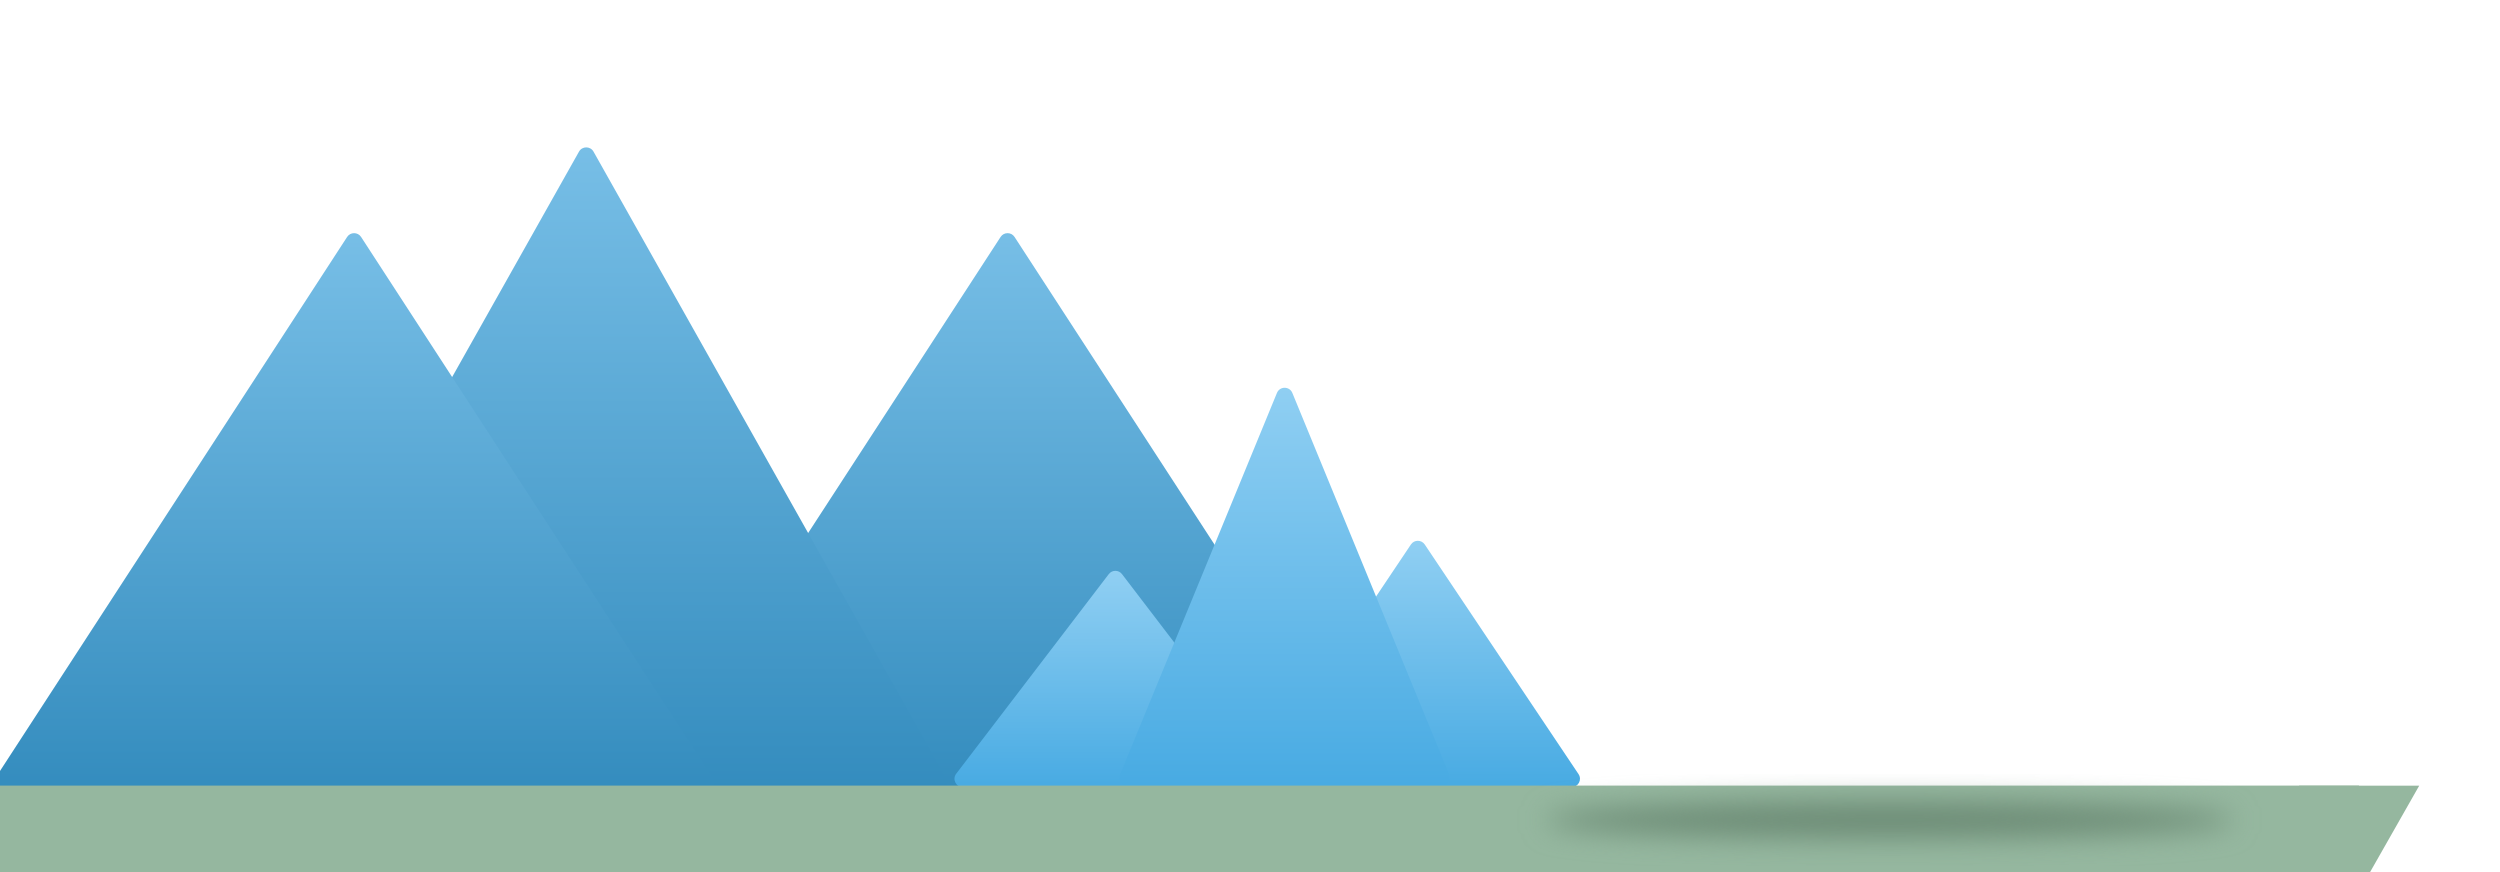
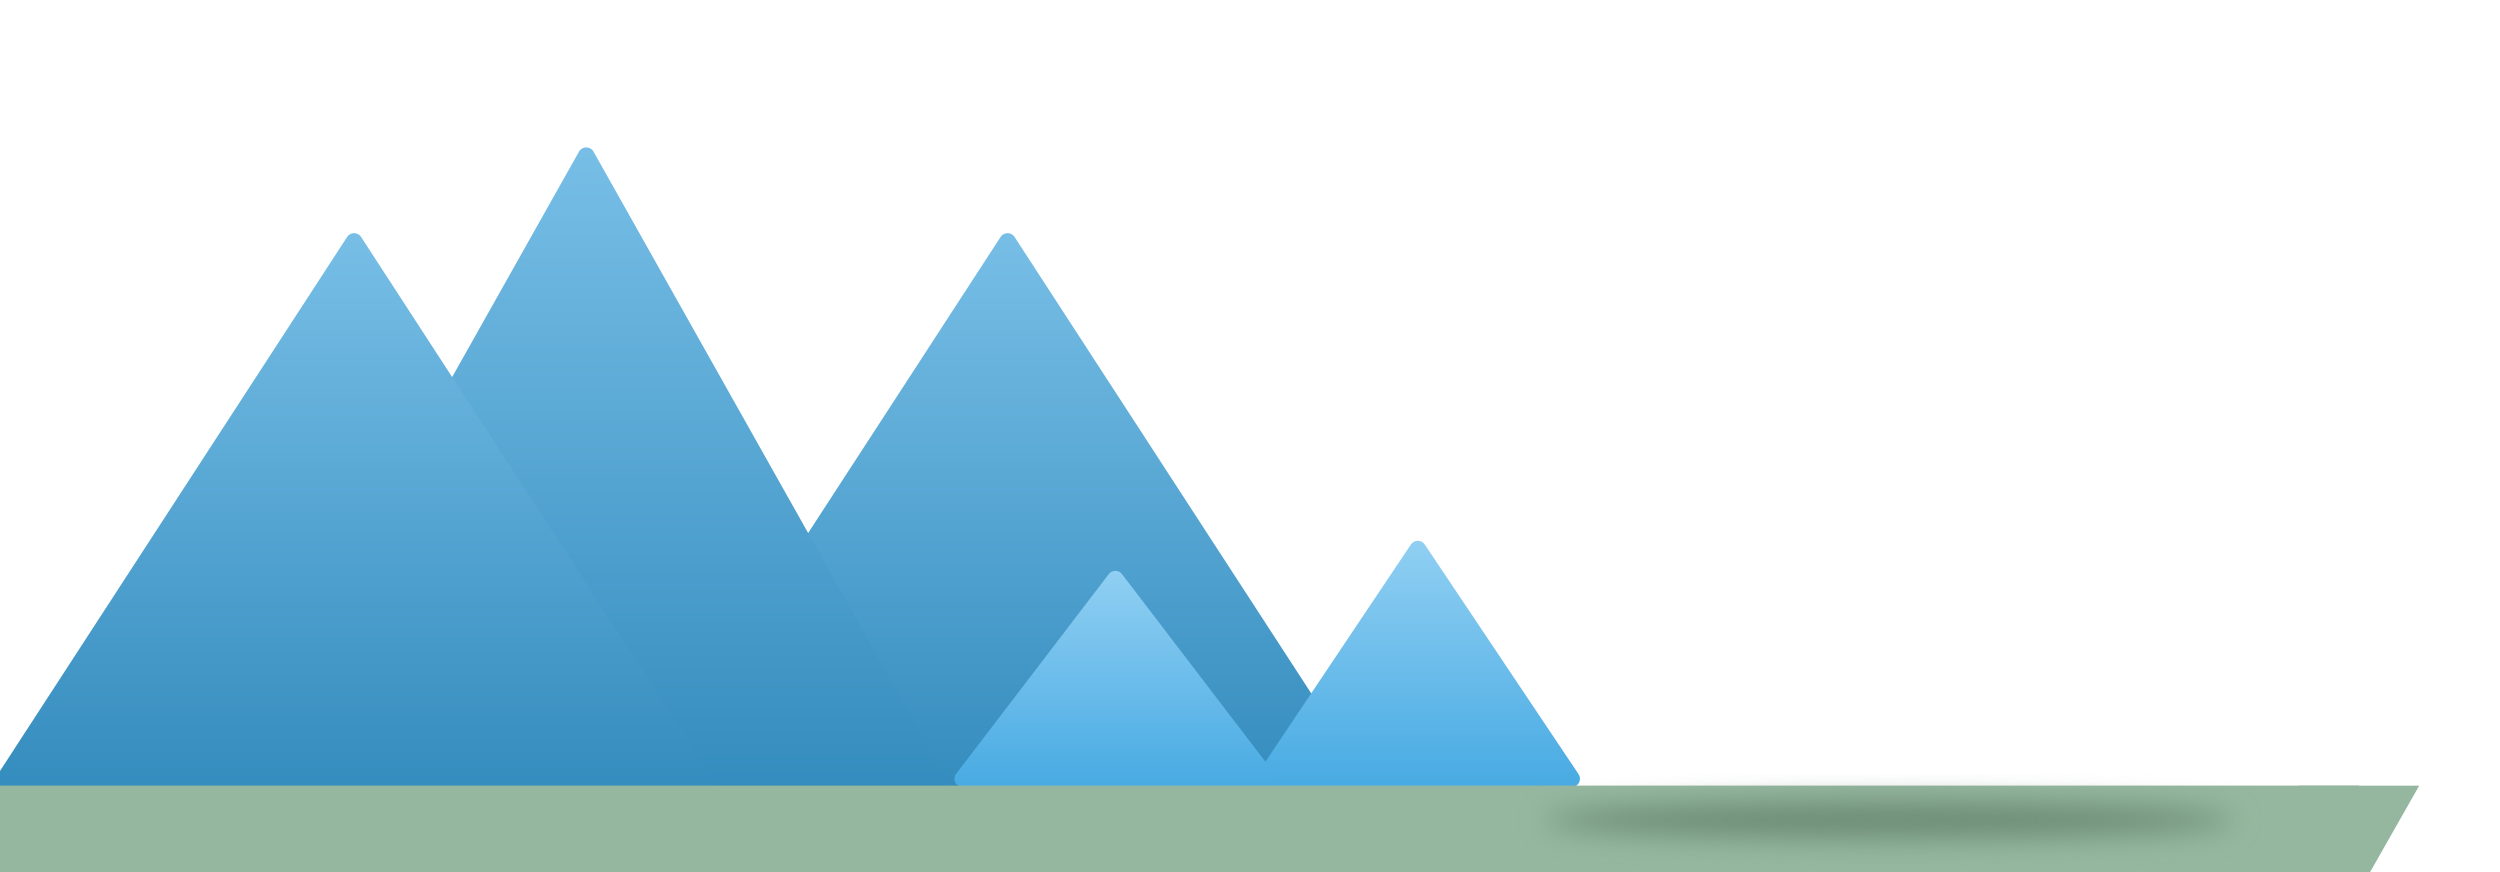
<svg xmlns="http://www.w3.org/2000/svg" width="901" height="314" viewBox="25 -50 901 314" fill="none">
-   <path d="M385.614 35.395C386.797 33.575 389.461 33.575 390.644 35.395L517.287 230.229C518.584 232.225 517.152 234.864 514.772 234.864H261.486C259.106 234.864 257.674 232.225 258.971 230.229L385.614 35.395Z" fill="url(#paint0_linear)" />
-   <path d="M233.672 4.646C234.819 2.608 237.754 2.608 238.901 4.646L365.941 230.393C367.066 232.393 365.621 234.864 363.326 234.864H109.246C106.951 234.864 105.506 232.393 106.632 230.393L233.672 4.646Z" fill="url(#paint1_linear)" />
-   <path d="M150.102 35.395C151.285 33.575 153.95 33.575 155.133 35.395L281.776 230.229C283.073 232.225 281.641 234.864 279.26 234.864H25.975C23.595 234.864 22.162 232.225 23.46 230.229L150.102 35.395Z" fill="url(#paint2_linear)" />
-   <path d="M538.478 146.232C537.29 144.458 534.681 144.458 533.493 146.232L478.058 229.008C476.723 231.002 478.152 233.678 480.55 233.678H591.421C593.82 233.678 595.248 231.002 593.913 229.008L538.478 146.232Z" fill="url(#paint3_linear)" />
-   <path d="M429.369 156.907C428.168 155.336 425.803 155.336 424.602 156.907L369.616 228.856C368.107 230.83 369.515 233.678 371.999 233.678H481.972C484.457 233.678 485.864 230.83 484.355 228.856L429.369 156.907Z" fill="url(#paint4_linear)" />
-   <path d="M490.76 91.613C489.741 89.134 486.23 89.134 485.211 91.613L428.633 229.224C427.822 231.198 429.273 233.365 431.408 233.365H544.563C546.698 233.365 548.15 231.198 547.338 229.224L490.76 91.613Z" fill="url(#paint5_linear)" />
-   <rect x="22.988" y="233.125" width="852.179" height="37.8" fill="#95B79F" />
-   <path d="M875.234 271.23L853.583 233.16H896.884L875.234 271.23Z" fill="#95B79F" />
-   <g filter="url(#filter0_f)">
+   <style>
+     .mountain-background {
+     animation: slideIn 2.5s forwards;
+     }
+ 
+     .mountain-foreground {
+     animation: slideIn 2s forwards;
+     }
+ 
+     .grass-platform {
+     animation: slideIn 1s forwards;
+     }
+ 
+     @keyframes slideIn {
+     0% {
+         transform: translateX(-900px);
+     }
+     100% {
+         transform: translateX(0);
+     }
+     }
+ </style>
+   <path class="mountain-background" d="M385.614 35.395C386.797 33.575 389.461 33.575 390.644 35.395L517.287 230.229C518.584 232.225 517.152 234.864 514.772 234.864H261.486C259.106 234.864 257.674 232.225 258.971 230.229L385.614 35.395Z" fill="url(#paint0_linear)" />
+   <path class="mountain-background" d="M233.672 4.646C234.819 2.608 237.754 2.608 238.901 4.646L365.941 230.393C367.066 232.393 365.621 234.864 363.326 234.864H109.246C106.951 234.864 105.506 232.393 106.632 230.393L233.672 4.646Z" fill="url(#paint1_linear)" />
+   <path class="mountain-background" d="M150.102 35.395C151.285 33.575 153.95 33.575 155.133 35.395L281.776 230.229C283.073 232.225 281.641 234.864 279.26 234.864H25.975C23.595 234.864 22.162 232.225 23.46 230.229L150.102 35.395Z" fill="url(#paint2_linear)" />
+   <path class="mountain-foreground" d="M538.478 146.232C537.29 144.458 534.681 144.458 533.493 146.232L478.058 229.008C476.723 231.002 478.152 233.678 480.55 233.678H591.421C593.82 233.678 595.248 231.002 593.913 229.008L538.478 146.232Z" fill="url(#paint3_linear)" />
+   <path class="mountain-foreground" d="M429.369 156.907C428.168 155.336 425.803 155.336 424.602 156.907L369.616 228.856C368.107 230.83 369.515 233.678 371.999 233.678H481.972C484.457 233.678 485.864 230.83 484.355 228.856L429.369 156.907Z" fill="url(#paint4_linear)" />
+   <rect class="grass-platform" x="22.988" y="233.125" width="852.179" height="37.8" fill="#95B79F" />
+   <path class="grass-platform" d="M875.234 271.23L853.583 233.16H896.884L875.234 271.23Z" fill="#95B79F" />
+   <g class="grass-platform" filter="url(#filter0_f)">
    <ellipse cx="706" cy="245.5" rx="124" ry="6.5" fill="#6C8B75" />
  </g>
  <defs>
    <filter id="filter0_f" x="572" y="229" width="268" height="33" filterUnits="userSpaceOnUse" color-interpolation-filters="sRGB">
      <feFlood flood-opacity="0" result="BackgroundImageFix" />
      <feBlend mode="normal" in="SourceGraphic" in2="BackgroundImageFix" result="shape" />
      <feGaussianBlur stdDeviation="5" result="effect1_foregroundBlur" />
    </filter>
    <linearGradient id="paint0_linear" x1="388.129" y1="31.525" x2="388.129" y2="302.644" gradientUnits="userSpaceOnUse">
      <stop stop-color="#78BFE7" />
      <stop offset="1" stop-color="#1D7BB0" />
    </linearGradient>
    <linearGradient id="paint1_linear" x1="236.286" y1="0" x2="236.286" y2="313.153" gradientUnits="userSpaceOnUse">
      <stop stop-color="#78BFE7" />
      <stop offset="1" stop-color="#1D7BB0" />
    </linearGradient>
    <linearGradient id="paint2_linear" x1="152.618" y1="31.525" x2="152.618" y2="302.644" gradientUnits="userSpaceOnUse">
      <stop stop-color="#78BFE7" />
      <stop offset="1" stop-color="#1D7BB0" />
    </linearGradient>
    <linearGradient id="paint3_linear" x1="535.986" y1="142.51" x2="535.986" y2="264.067" gradientUnits="userSpaceOnUse">
      <stop stop-color="#92D0F3" />
      <stop offset="1" stop-color="#2F9EDD" />
    </linearGradient>
    <linearGradient id="paint4_linear" x1="426.986" y1="153.789" x2="426.986" y2="260.308" gradientUnits="userSpaceOnUse">
      <stop stop-color="#92D0F3" />
      <stop offset="1" stop-color="#2F9EDD" />
    </linearGradient>
    <linearGradient id="paint5_linear" x1="487.986" y1="84.865" x2="487.986" y2="282.865" gradientUnits="userSpaceOnUse">
      <stop stop-color="#92D0F3" />
      <stop offset="1" stop-color="#2F9EDD" />
    </linearGradient>
  </defs>
</svg>
